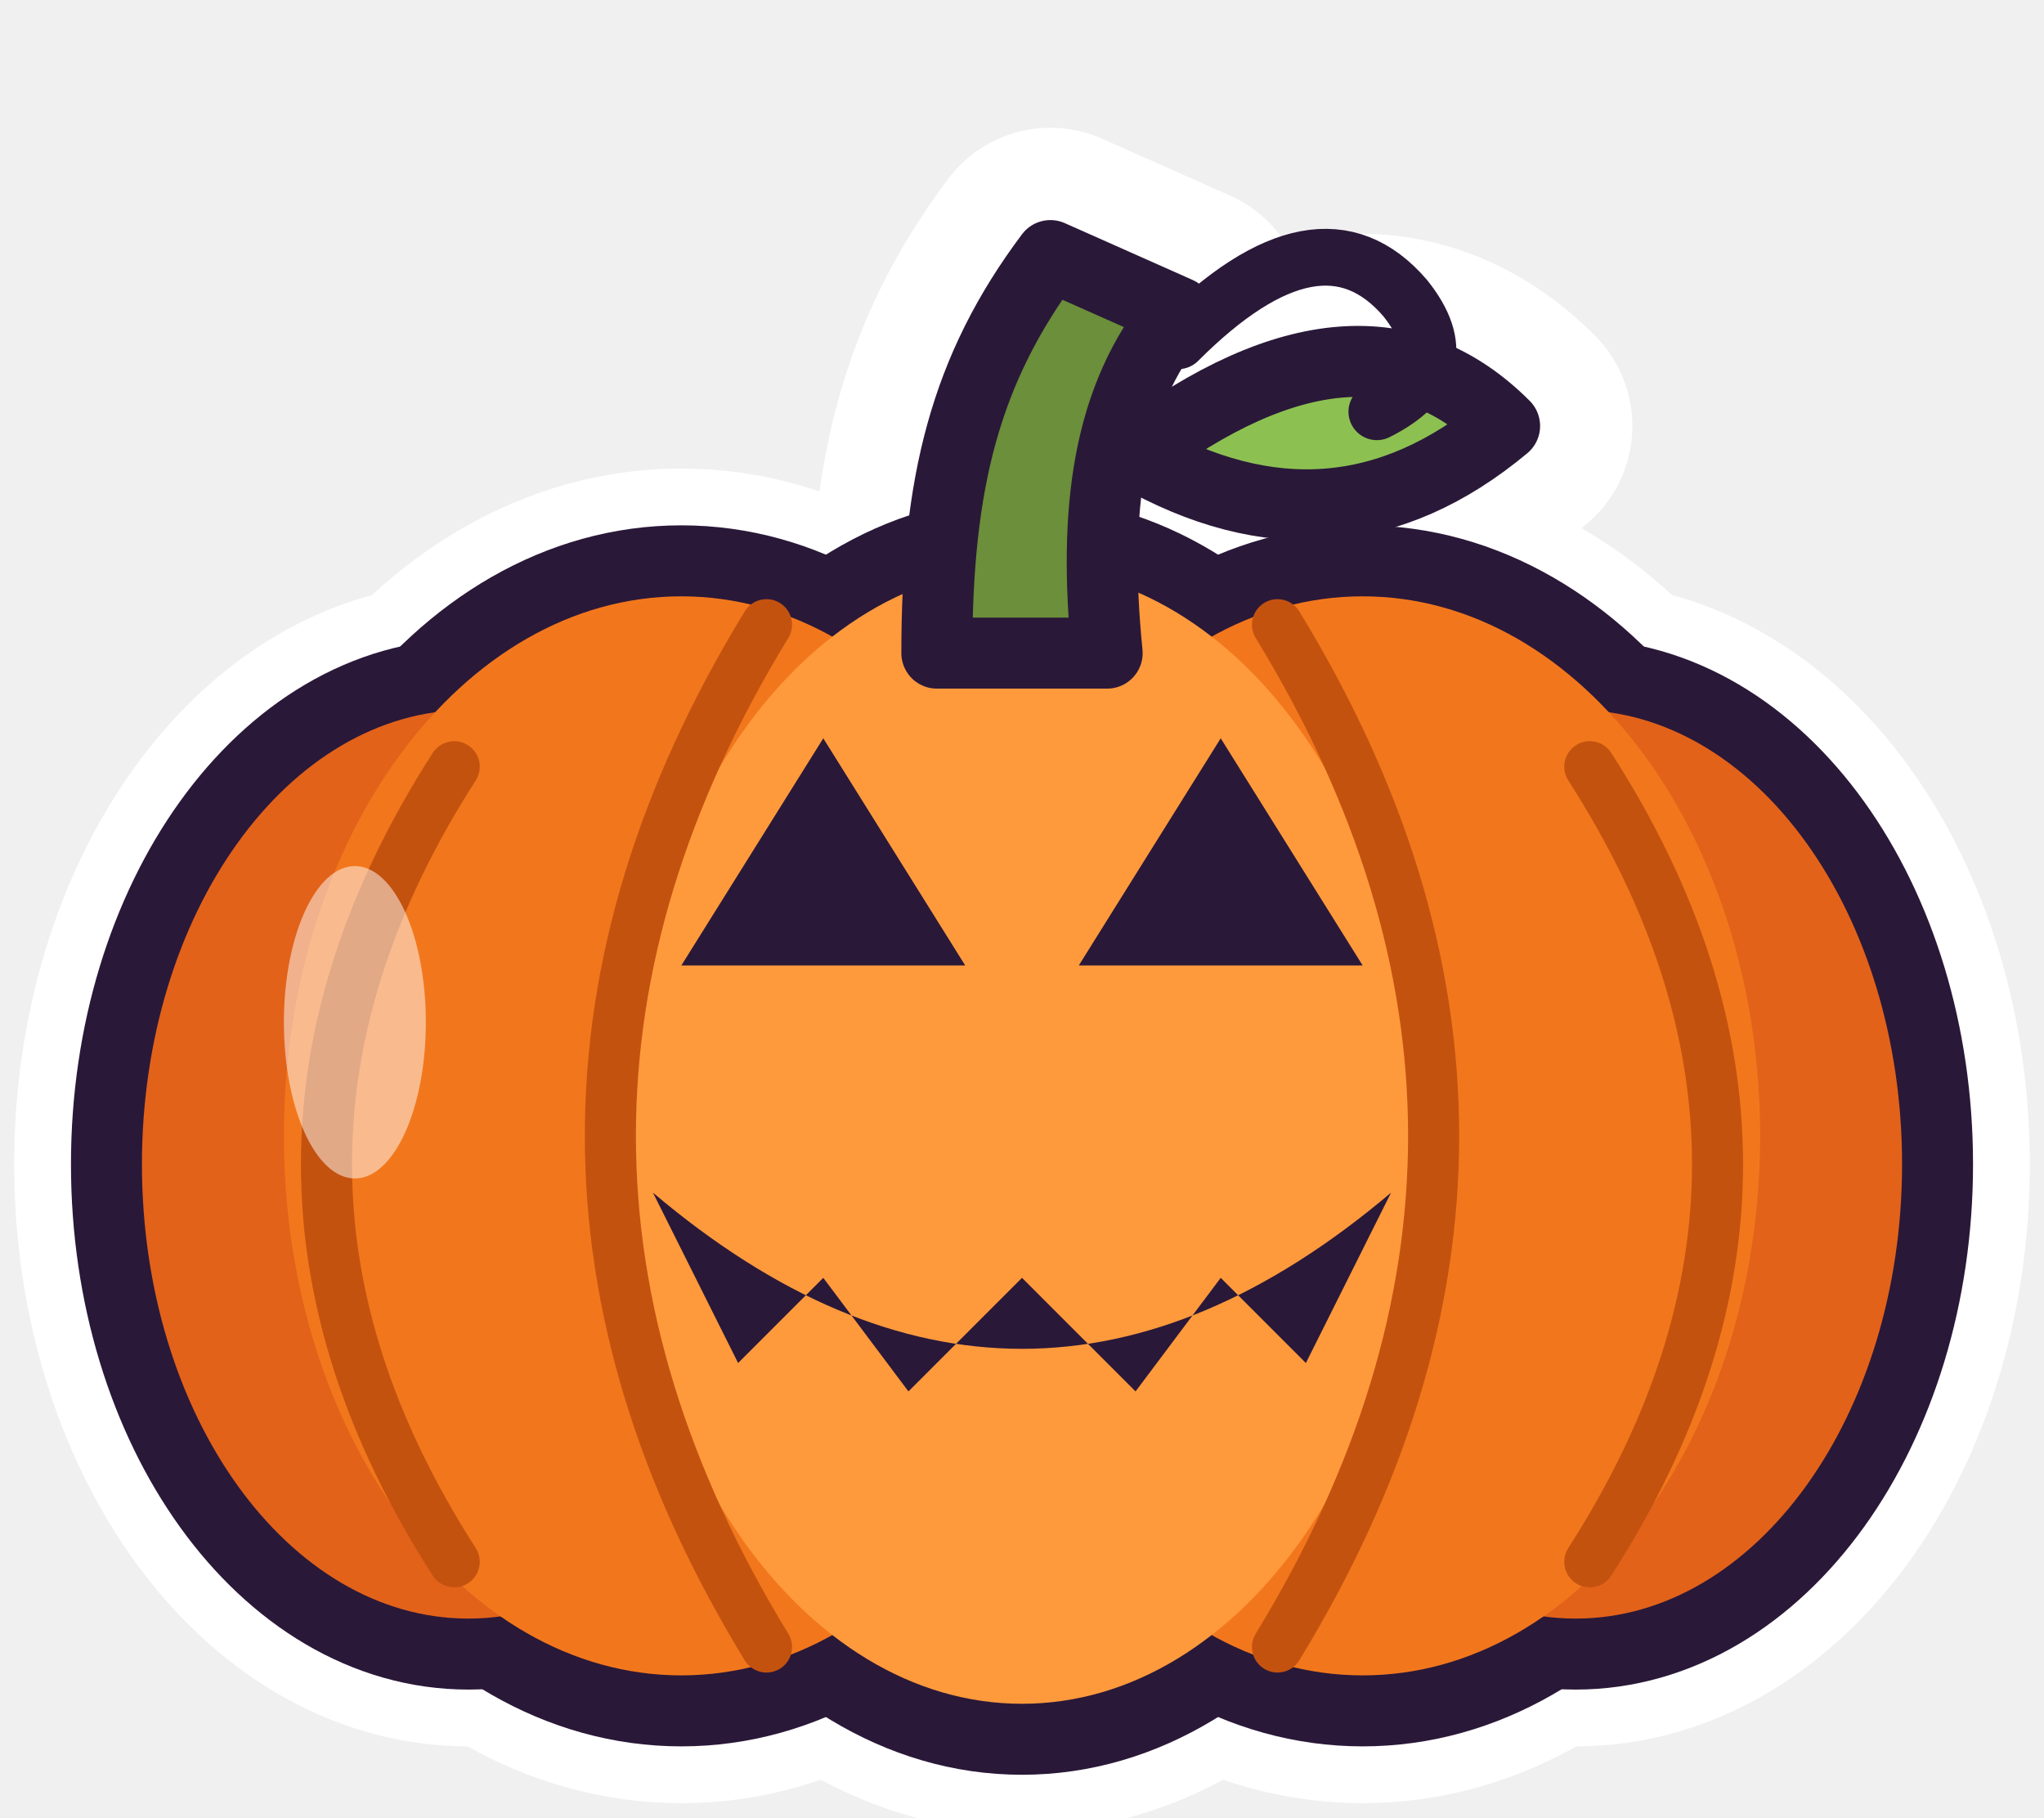
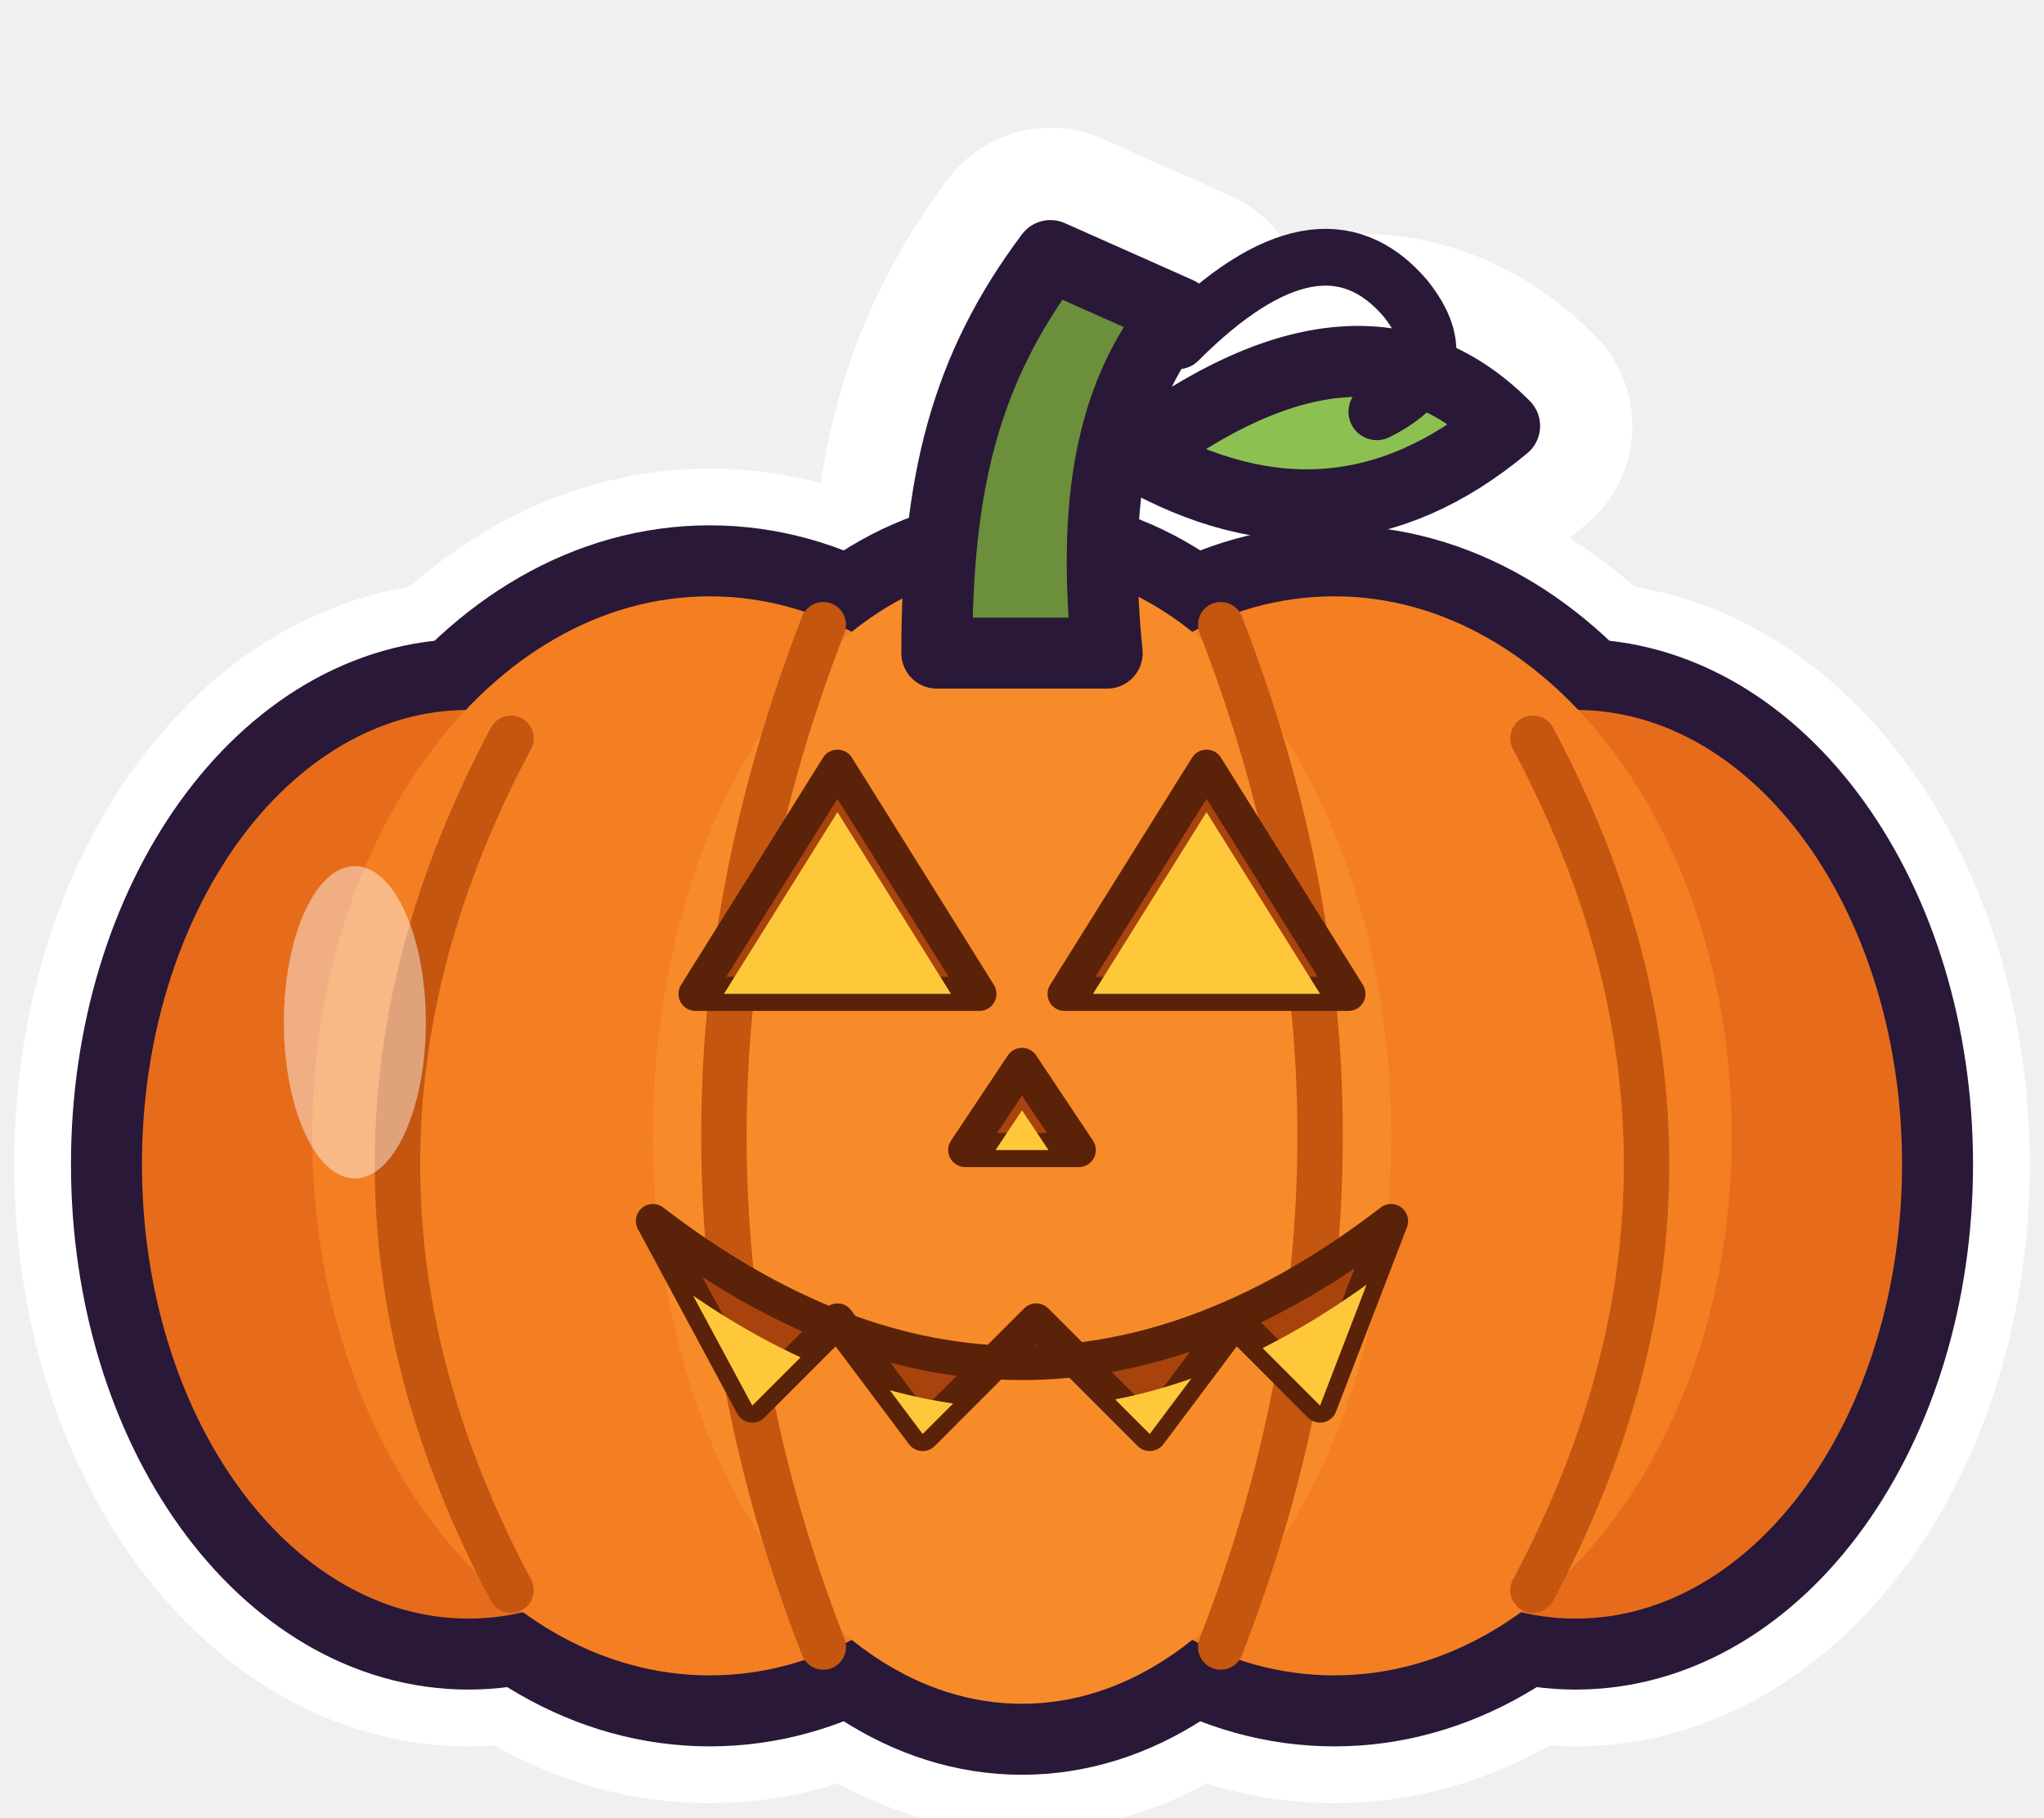
<svg xmlns="http://www.w3.org/2000/svg" viewBox="-4 0 72 64">
  <defs>
    <g id="b">
      <ellipse cx="12.5" cy="41" rx="11.5" ry="16" />
      <ellipse cx="51.5" cy="41" rx="11.5" ry="16" />
-       <ellipse cx="20" cy="40" rx="14" ry="19" />
-       <ellipse cx="44" cy="40" rx="14" ry="19" />
-       <ellipse cx="32" cy="40" rx="14" ry="20" />
+       <ellipse cx="21" cy="40" rx="14" ry="19" />
+       <ellipse cx="43" cy="40" rx="14" ry="19" />
+       <ellipse cx="32" cy="40" rx="13" ry="20" />
    </g>
    <path id="s" d="M29 23c0-6 1-10 4-14l4.5 2c-2.5 3-3 7-2.5 12z" />
+     <path id="f" d="M20.5 35l5-8 5 8zM33.5 35l5-8 5 8zM30 40.5l2-3 2 3zM19 43q13 10 26 0l-2.5 6.5-3-3-3 4-4-4-4 4-3-4-3 3z" />
+     <clipPath id="c">
+       <use href="#f" />
+     </clipPath>
  </defs>
  <g fill="#fff" stroke="#fff" stroke-width="9" stroke-linejoin="round">
    <use href="#b" />
    <use href="#s" />
    <path d="M36 16q8-6 13-1q-6 5-13 1z" />
  </g>
  <g fill="#2a1838" stroke="#2a1838" stroke-width="5">
    <use href="#b" />
  </g>
-   <ellipse cx="12.5" cy="41" rx="11.5" ry="16" fill="#e2621a" />
-   <ellipse cx="51.5" cy="41" rx="11.5" ry="16" fill="#e2621a" />
-   <ellipse cx="20" cy="40" rx="14" ry="19" fill="#f2771c" />
-   <ellipse cx="44" cy="40" rx="14" ry="19" fill="#f2771c" />
-   <ellipse cx="32" cy="40" rx="14" ry="20" fill="#ff9a3c" />
-   <g fill="none" stroke="#c4520f" stroke-width="1.8" stroke-linecap="round">
-     <path d="M23 22q-11 18 0 36M41 22q11 18 0 36M12 27q-9 14 0 28M52 27q9 14 0 28" />
+   <ellipse cx="12.5" cy="41" rx="11.5" ry="16" fill="#e66c1c" />
+   <ellipse cx="51.5" cy="41" rx="11.5" ry="16" fill="#e66c1c" />
+   <ellipse cx="21" cy="40" rx="14" ry="19" fill="#f37f22" />
+   <ellipse cx="43" cy="40" rx="14" ry="19" fill="#f37f22" />
+   <ellipse cx="32" cy="40" rx="13" ry="20" fill="#f78b2a" />
+   <g fill="none" stroke="#c4560f" stroke-width="1.6" stroke-linecap="round">
+     <path d="M25 22q-7 18 0 36M39 22q7 18 0 36M14 26q-8 15 0 30M50 26q8 15 0 30" />
+   </g>
+   <use href="#f" fill="#a8430d" stroke="#5a2208" stroke-width="1.2" stroke-linejoin="round" />
+   <g clip-path="url(#c)">
+     <use href="#f" fill="#ffc83a" transform="translate(0 1.6)" />
  </g>
  <g stroke="#2a1838" stroke-width="2.5" stroke-linejoin="round">
    <use href="#s" fill="#6b8f3a" />
    <path d="M36 16q8-6 13-1q-6 5-13 1z" fill="#8cc152" />
  </g>
  <path d="M37.5 12q5-5 8-1.5q2 2.5-1 4" fill="none" stroke="#2a1838" stroke-width="2" stroke-linecap="round" />
-   <path d="M20 34l5-8 5 8zM34 34l5-8 5 8z" fill="#2a1838" />
-   <path d="M19 42q13 11 26 0l-3 6-3-3-3 4-4-4-4 4-3-4-3 3z" fill="#2a1838" />
-   <ellipse cx="8.5" cy="36" rx="2.5" ry="5.5" fill="#fff" opacity=".5" />
+   <ellipse cx="8.5" cy="36" rx="2.5" ry="5.5" fill="#fff" opacity=".45" />
</svg>
